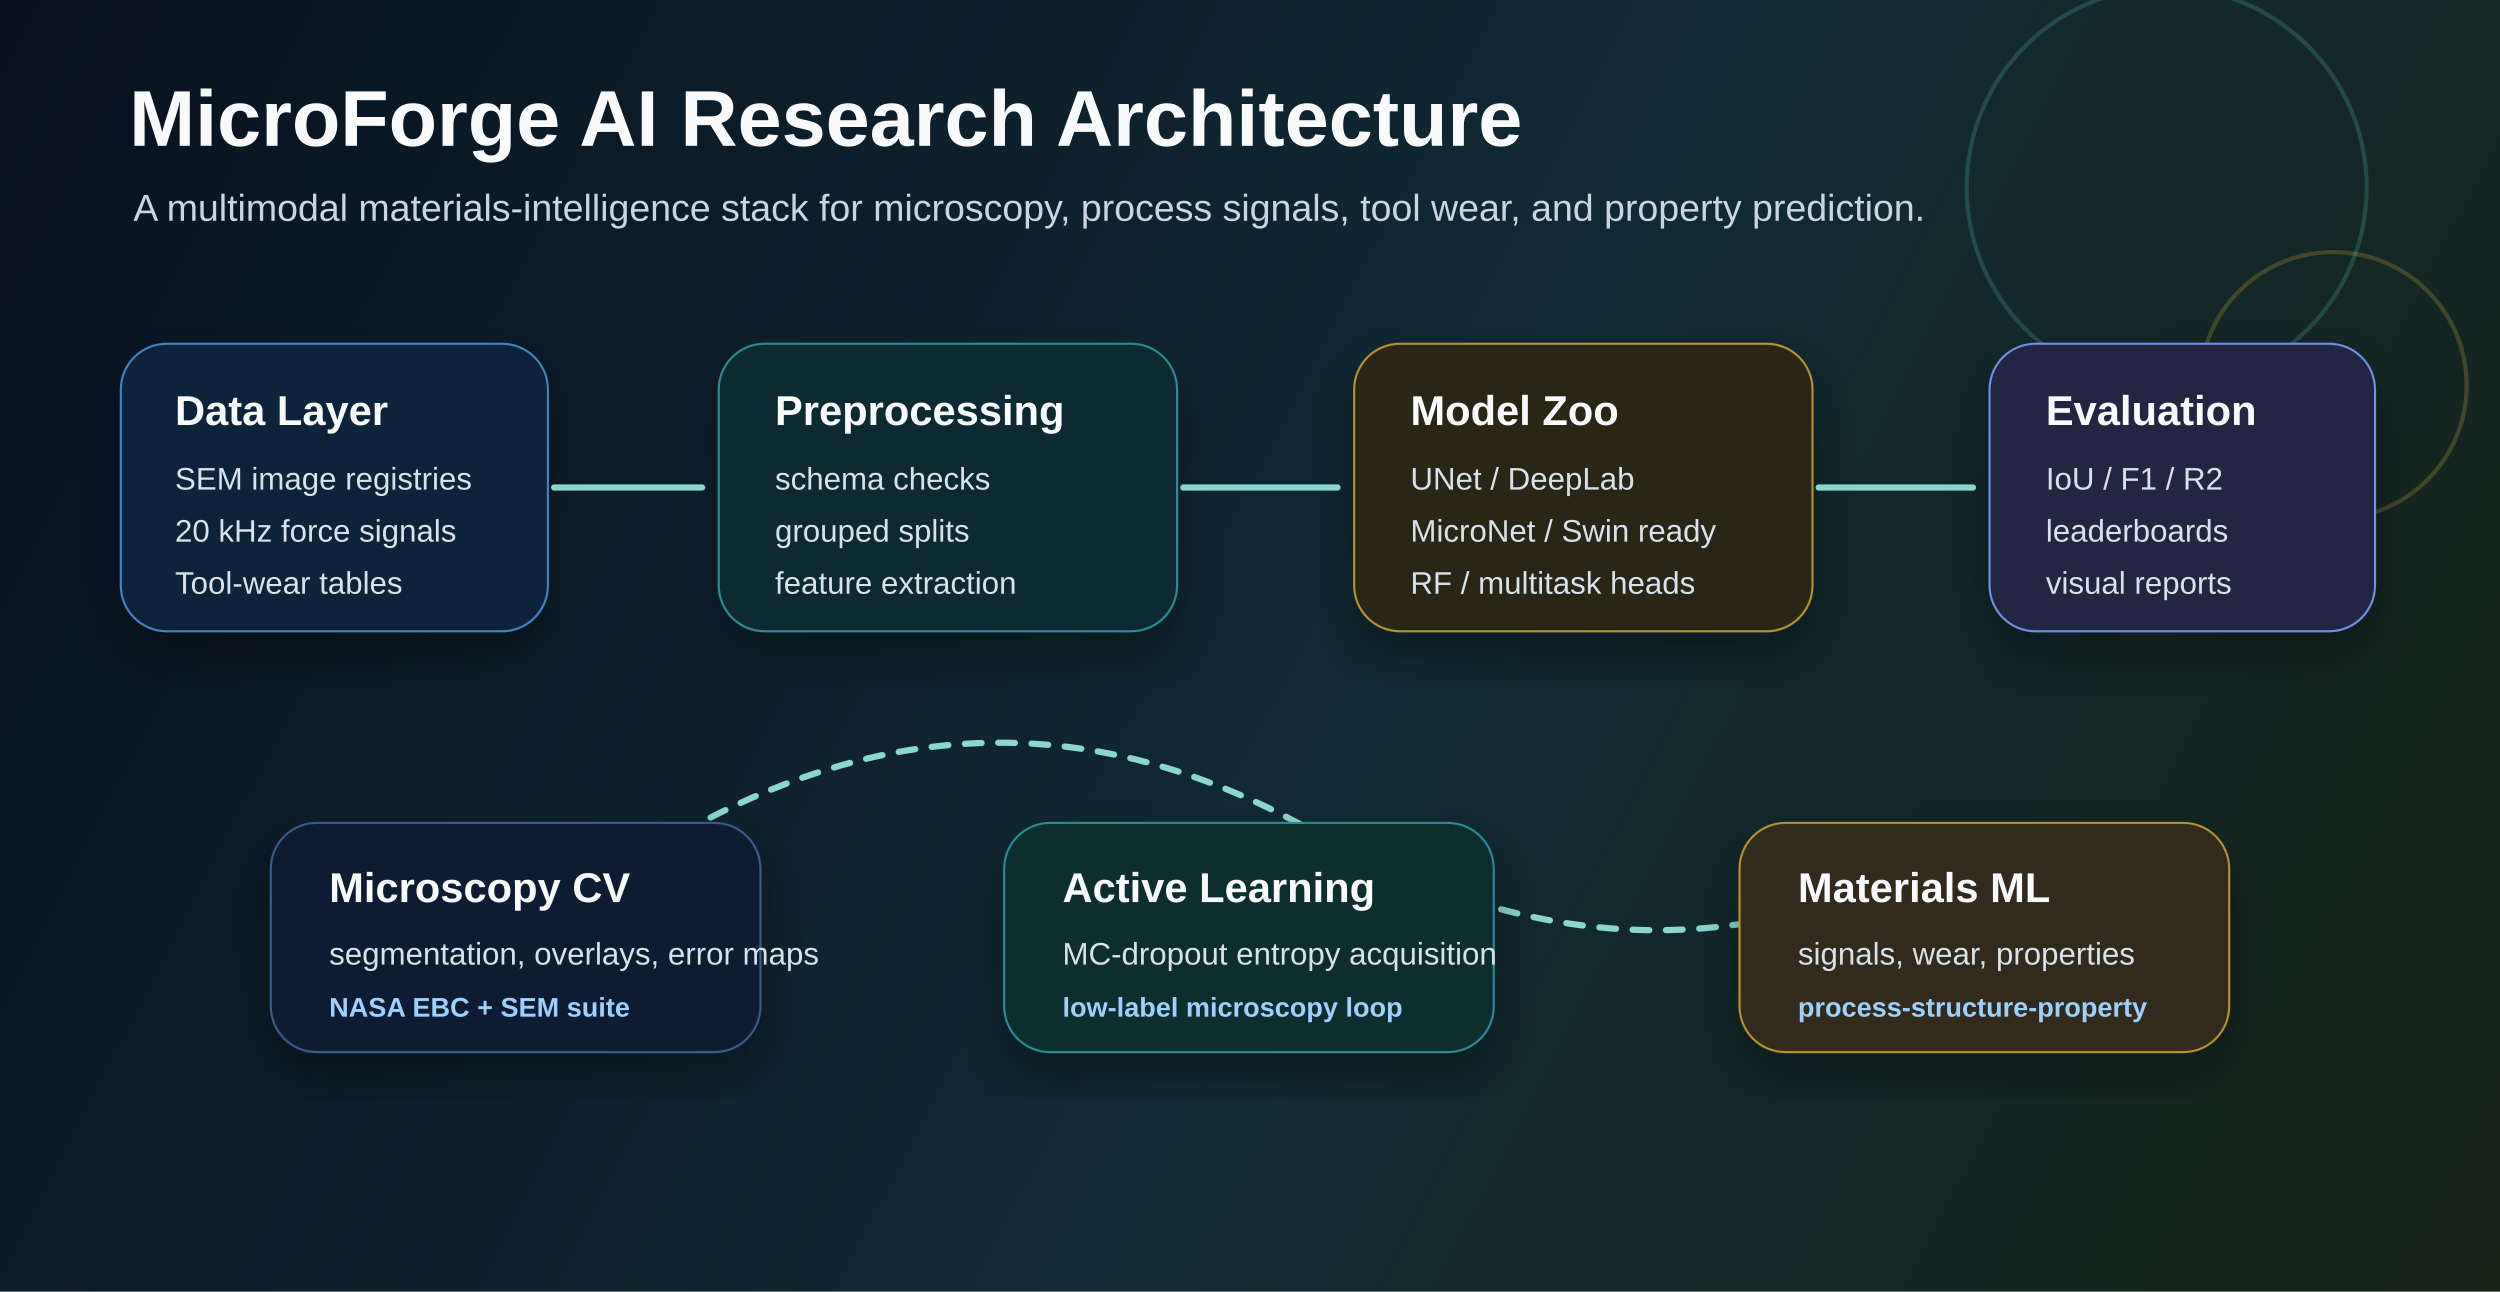
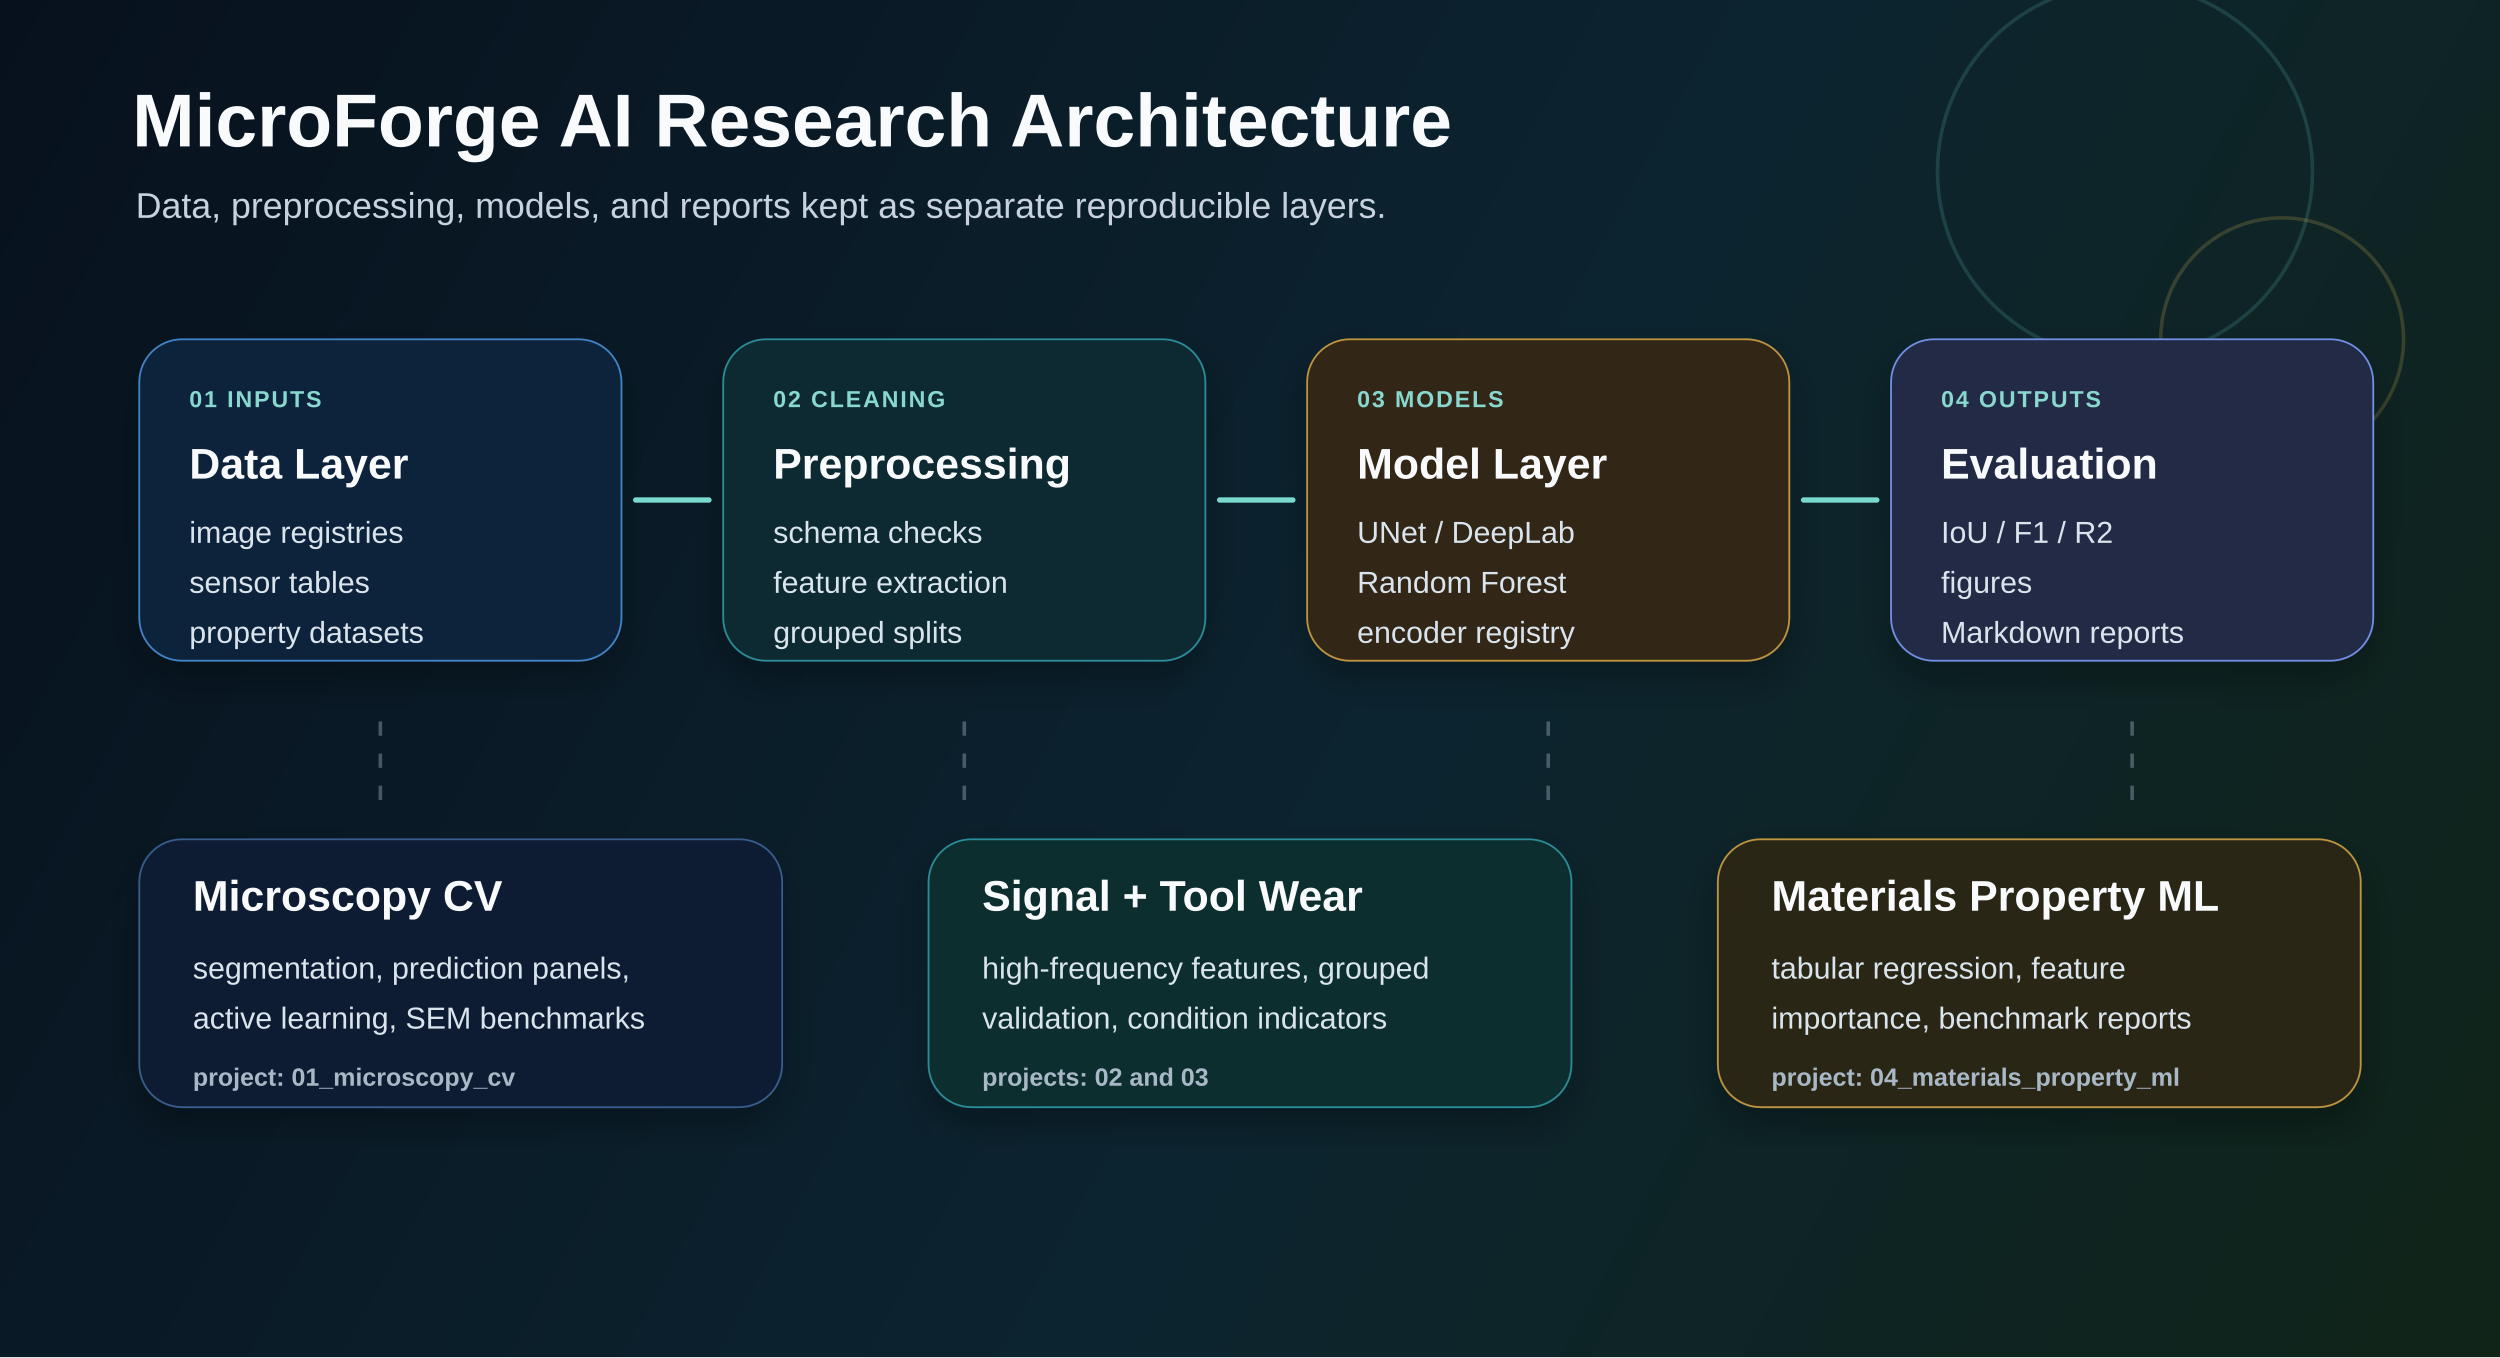
- <svg xmlns="http://www.w3.org/2000/svg" width="1200" height="620" viewBox="0 0 1200 620" fill="none">
+ <svg xmlns="http://www.w3.org/2000/svg" width="1400" height="760" viewBox="0 0 1400 760" fill="none">
  <defs>
-     <linearGradient id="bg" x1="0" y1="0" x2="1200" y2="620" gradientUnits="userSpaceOnUse">
-       <stop stop-color="#08111F" />
-       <stop offset="0.55" stop-color="#102A35" />
-       <stop offset="1" stop-color="#172416" />
+     <linearGradient id="bg" x1="0" y1="0" x2="1400" y2="760" gradientUnits="userSpaceOnUse">
+       <stop stop-color="#07111D" />
+       <stop offset="0.55" stop-color="#0C2430" />
+       <stop offset="1" stop-color="#102418" />
    </linearGradient>
-     <filter id="shadow" x="-20%" y="-20%" width="140%" height="140%">
-       <feDropShadow dx="0" dy="12" stdDeviation="12" flood-color="#000000" flood-opacity="0.35" />
+     <filter id="shadow" x="-15%" y="-15%" width="130%" height="130%">
+       <feDropShadow dx="0" dy="10" stdDeviation="10" flood-color="#000000" flood-opacity="0.28" />
    </filter>
    <style>
-       .title{font:700 38px Segoe UI,Arial,sans-serif;fill:#F8FAFC}
-       .subtitle{font:500 18px Segoe UI,Arial,sans-serif;fill:#C9D6E2}
-       .h{font:700 20px Segoe UI,Arial,sans-serif;fill:#F8FAFC}
-       .t{font:500 15px Segoe UI,Arial,sans-serif;fill:#D7E2EA}
-       .tiny{font:600 13px Segoe UI,Arial,sans-serif;fill:#9ED0FF}
-       .box{rx:22;filter:url(#shadow)}
-       .arrow{stroke:#8BD7CE;stroke-width:3;stroke-linecap:round;stroke-linejoin:round}
+       .title{font:700 42px Segoe UI,Arial,sans-serif;fill:#F8FAFC}
+       .subtitle{font:500 20px Segoe UI,Arial,sans-serif;fill:#C7D2DE}
+       .section{font:700 24px Segoe UI,Arial,sans-serif;fill:#F8FAFC}
+       .body{font:500 17px Segoe UI,Arial,sans-serif;fill:#D9E4EC}
+       .tag{font:700 13px Segoe UI,Arial,sans-serif;letter-spacing:.08em;fill:#88D8CF}
+       .small{font:600 14px Segoe UI,Arial,sans-serif;fill:#A9B8C6}
+       .card{rx:24;filter:url(#shadow)}
+       .line{stroke:#7AD9CF;stroke-width:3;stroke-linecap:round}
+       .muted{stroke:#91A3B5;stroke-width:2;stroke-opacity:.45;stroke-dasharray:8 10}
    </style>
  </defs>
-   <rect width="1200" height="620" fill="url(#bg)" />
-   <circle cx="1040" cy="90" r="96" stroke="#6CE5D5" stroke-opacity="0.18" stroke-width="2" />
-   <circle cx="1120" cy="185" r="64" stroke="#F7C948" stroke-opacity="0.20" stroke-width="2" />
-   <text x="62" y="70" class="title">MicroForge AI Research Architecture</text>
-   <text x="64" y="106" class="subtitle">A multimodal materials-intelligence stack for microscopy, process signals, tool wear, and property prediction.</text>
-   <rect x="58" y="165" width="205" height="138" class="box" fill="#10233A" stroke="#3F83C6" />
-   <text x="84" y="204" class="h">Data Layer</text>
-   <text x="84" y="235" class="t">SEM image registries</text>
-   <text x="84" y="260" class="t">20 kHz force signals</text>
-   <text x="84" y="285" class="t">Tool-wear tables</text>
-   <rect x="345" y="165" width="220" height="138" class="box" fill="#112B31" stroke="#2B8C99" />
-   <text x="372" y="204" class="h">Preprocessing</text>
-   <text x="372" y="235" class="t">schema checks</text>
-   <text x="372" y="260" class="t">grouped splits</text>
-   <text x="372" y="285" class="t">feature extraction</text>
-   <rect x="650" y="165" width="220" height="138" class="box" fill="#2B2718" stroke="#B9902E" />
-   <text x="677" y="204" class="h">Model Zoo</text>
-   <text x="677" y="235" class="t">UNet / DeepLab</text>
-   <text x="677" y="260" class="t">MicroNet / Swin ready</text>
-   <text x="677" y="285" class="t">RF / multitask heads</text>
-   <rect x="955" y="165" width="185" height="138" class="box" fill="#202843" stroke="#6F8FE8" />
-   <text x="982" y="204" class="h">Evaluation</text>
-   <text x="982" y="235" class="t">IoU / F1 / R2</text>
-   <text x="982" y="260" class="t">leaderboards</text>
-   <text x="982" y="285" class="t">visual reports</text>
-   <path d="M266 234 H337" class="arrow" />
-   <path d="M568 234 H642" class="arrow" />
-   <path d="M873 234 H947" class="arrow" />
-   <path d="M327 400 C430 342 530 342 632 400" class="arrow" stroke-dasharray="8 8" />
-   <path d="M632 400 C745 462 845 462 958 400" class="arrow" stroke-dasharray="8 8" />
-   <rect x="130" y="395" width="235" height="110" class="box" fill="#0F1E31" stroke="#385C8C" />
-   <text x="158" y="433" class="h">Microscopy CV</text>
-   <text x="158" y="463" class="t">segmentation, overlays, error maps</text>
-   <text x="158" y="488" class="tiny">NASA EBC + SEM suite</text>
-   <rect x="482" y="395" width="235" height="110" class="box" fill="#102D2D" stroke="#2B8C99" />
-   <text x="510" y="433" class="h">Active Learning</text>
-   <text x="510" y="463" class="t">MC-dropout entropy acquisition</text>
-   <text x="510" y="488" class="tiny">low-label microscopy loop</text>
-   <rect x="835" y="395" width="235" height="110" class="box" fill="#30291A" stroke="#B9902E" />
-   <text x="863" y="433" class="h">Materials ML</text>
-   <text x="863" y="463" class="t">signals, wear, properties</text>
-   <text x="863" y="488" class="tiny">process-structure-property</text>
+   <rect width="1400" height="760" fill="url(#bg)" />
+   <circle cx="1190" cy="96" r="105" stroke="#6CE5D5" stroke-opacity=".16" stroke-width="2" />
+   <circle cx="1278" cy="190" r="68" stroke="#F4C95D" stroke-opacity=".18" stroke-width="2" />
+   <text x="74" y="82" class="title">MicroForge AI Research Architecture</text>
+   <text x="76" y="122" class="subtitle">Data, preprocessing, models, and reports kept as separate reproducible layers.</text>
+   <rect x="78" y="190" width="270" height="180" class="card" fill="#10243A" stroke="#3F83C6" />
+   <text x="106" y="228" class="tag">01 INPUTS</text>
+   <text x="106" y="268" class="section">Data Layer</text>
+   <text x="106" y="304" class="body">image registries</text>
+   <text x="106" y="332" class="body">sensor tables</text>
+   <text x="106" y="360" class="body">property datasets</text>
+   <rect x="405" y="190" width="270" height="180" class="card" fill="#102B31" stroke="#2B8C99" />
+   <text x="433" y="228" class="tag">02 CLEANING</text>
+   <text x="433" y="268" class="section">Preprocessing</text>
+   <text x="433" y="304" class="body">schema checks</text>
+   <text x="433" y="332" class="body">feature extraction</text>
+   <text x="433" y="360" class="body">grouped splits</text>
+   <rect x="732" y="190" width="270" height="180" class="card" fill="#302815" stroke="#BE9440" />
+   <text x="760" y="228" class="tag">03 MODELS</text>
+   <text x="760" y="268" class="section">Model Layer</text>
+   <text x="760" y="304" class="body">UNet / DeepLab</text>
+   <text x="760" y="332" class="body">Random Forest</text>
+   <text x="760" y="360" class="body">encoder registry</text>
+   <rect x="1059" y="190" width="270" height="180" class="card" fill="#202944" stroke="#728FE4" />
+   <text x="1087" y="228" class="tag">04 OUTPUTS</text>
+   <text x="1087" y="268" class="section">Evaluation</text>
+   <text x="1087" y="304" class="body">IoU / F1 / R2</text>
+   <text x="1087" y="332" class="body">figures</text>
+   <text x="1087" y="360" class="body">Markdown reports</text>
+   <path d="M356 280 H397" class="line" />
+   <path d="M683 280 H724" class="line" />
+   <path d="M1010 280 H1051" class="line" />
+   <path d="M213 404 V454" class="muted" />
+   <path d="M540 404 V454" class="muted" />
+   <path d="M867 404 V454" class="muted" />
+   <path d="M1194 404 V454" class="muted" />
+   <rect x="78" y="470" width="360" height="150" class="card" fill="#0D1F32" stroke="#385C8C" />
+   <text x="108" y="510" class="section">Microscopy CV</text>
+   <text x="108" y="548" class="body">segmentation, prediction panels,</text>
+   <text x="108" y="576" class="body">active learning, SEM benchmarks</text>
+   <text x="108" y="608" class="small">project: 01_microscopy_cv</text>
+   <rect x="520" y="470" width="360" height="150" class="card" fill="#102D2D" stroke="#2B8C99" />
+   <text x="550" y="510" class="section">Signal + Tool Wear</text>
+   <text x="550" y="548" class="body">high-frequency features, grouped</text>
+   <text x="550" y="576" class="body">validation, condition indicators</text>
+   <text x="550" y="608" class="small">projects: 02 and 03</text>
+   <rect x="962" y="470" width="360" height="150" class="card" fill="#2C2818" stroke="#BE9440" />
+   <text x="992" y="510" class="section">Materials Property ML</text>
+   <text x="992" y="548" class="body">tabular regression, feature</text>
+   <text x="992" y="576" class="body">importance, benchmark reports</text>
+   <text x="992" y="608" class="small">project: 04_materials_property_ml</text>
</svg>
